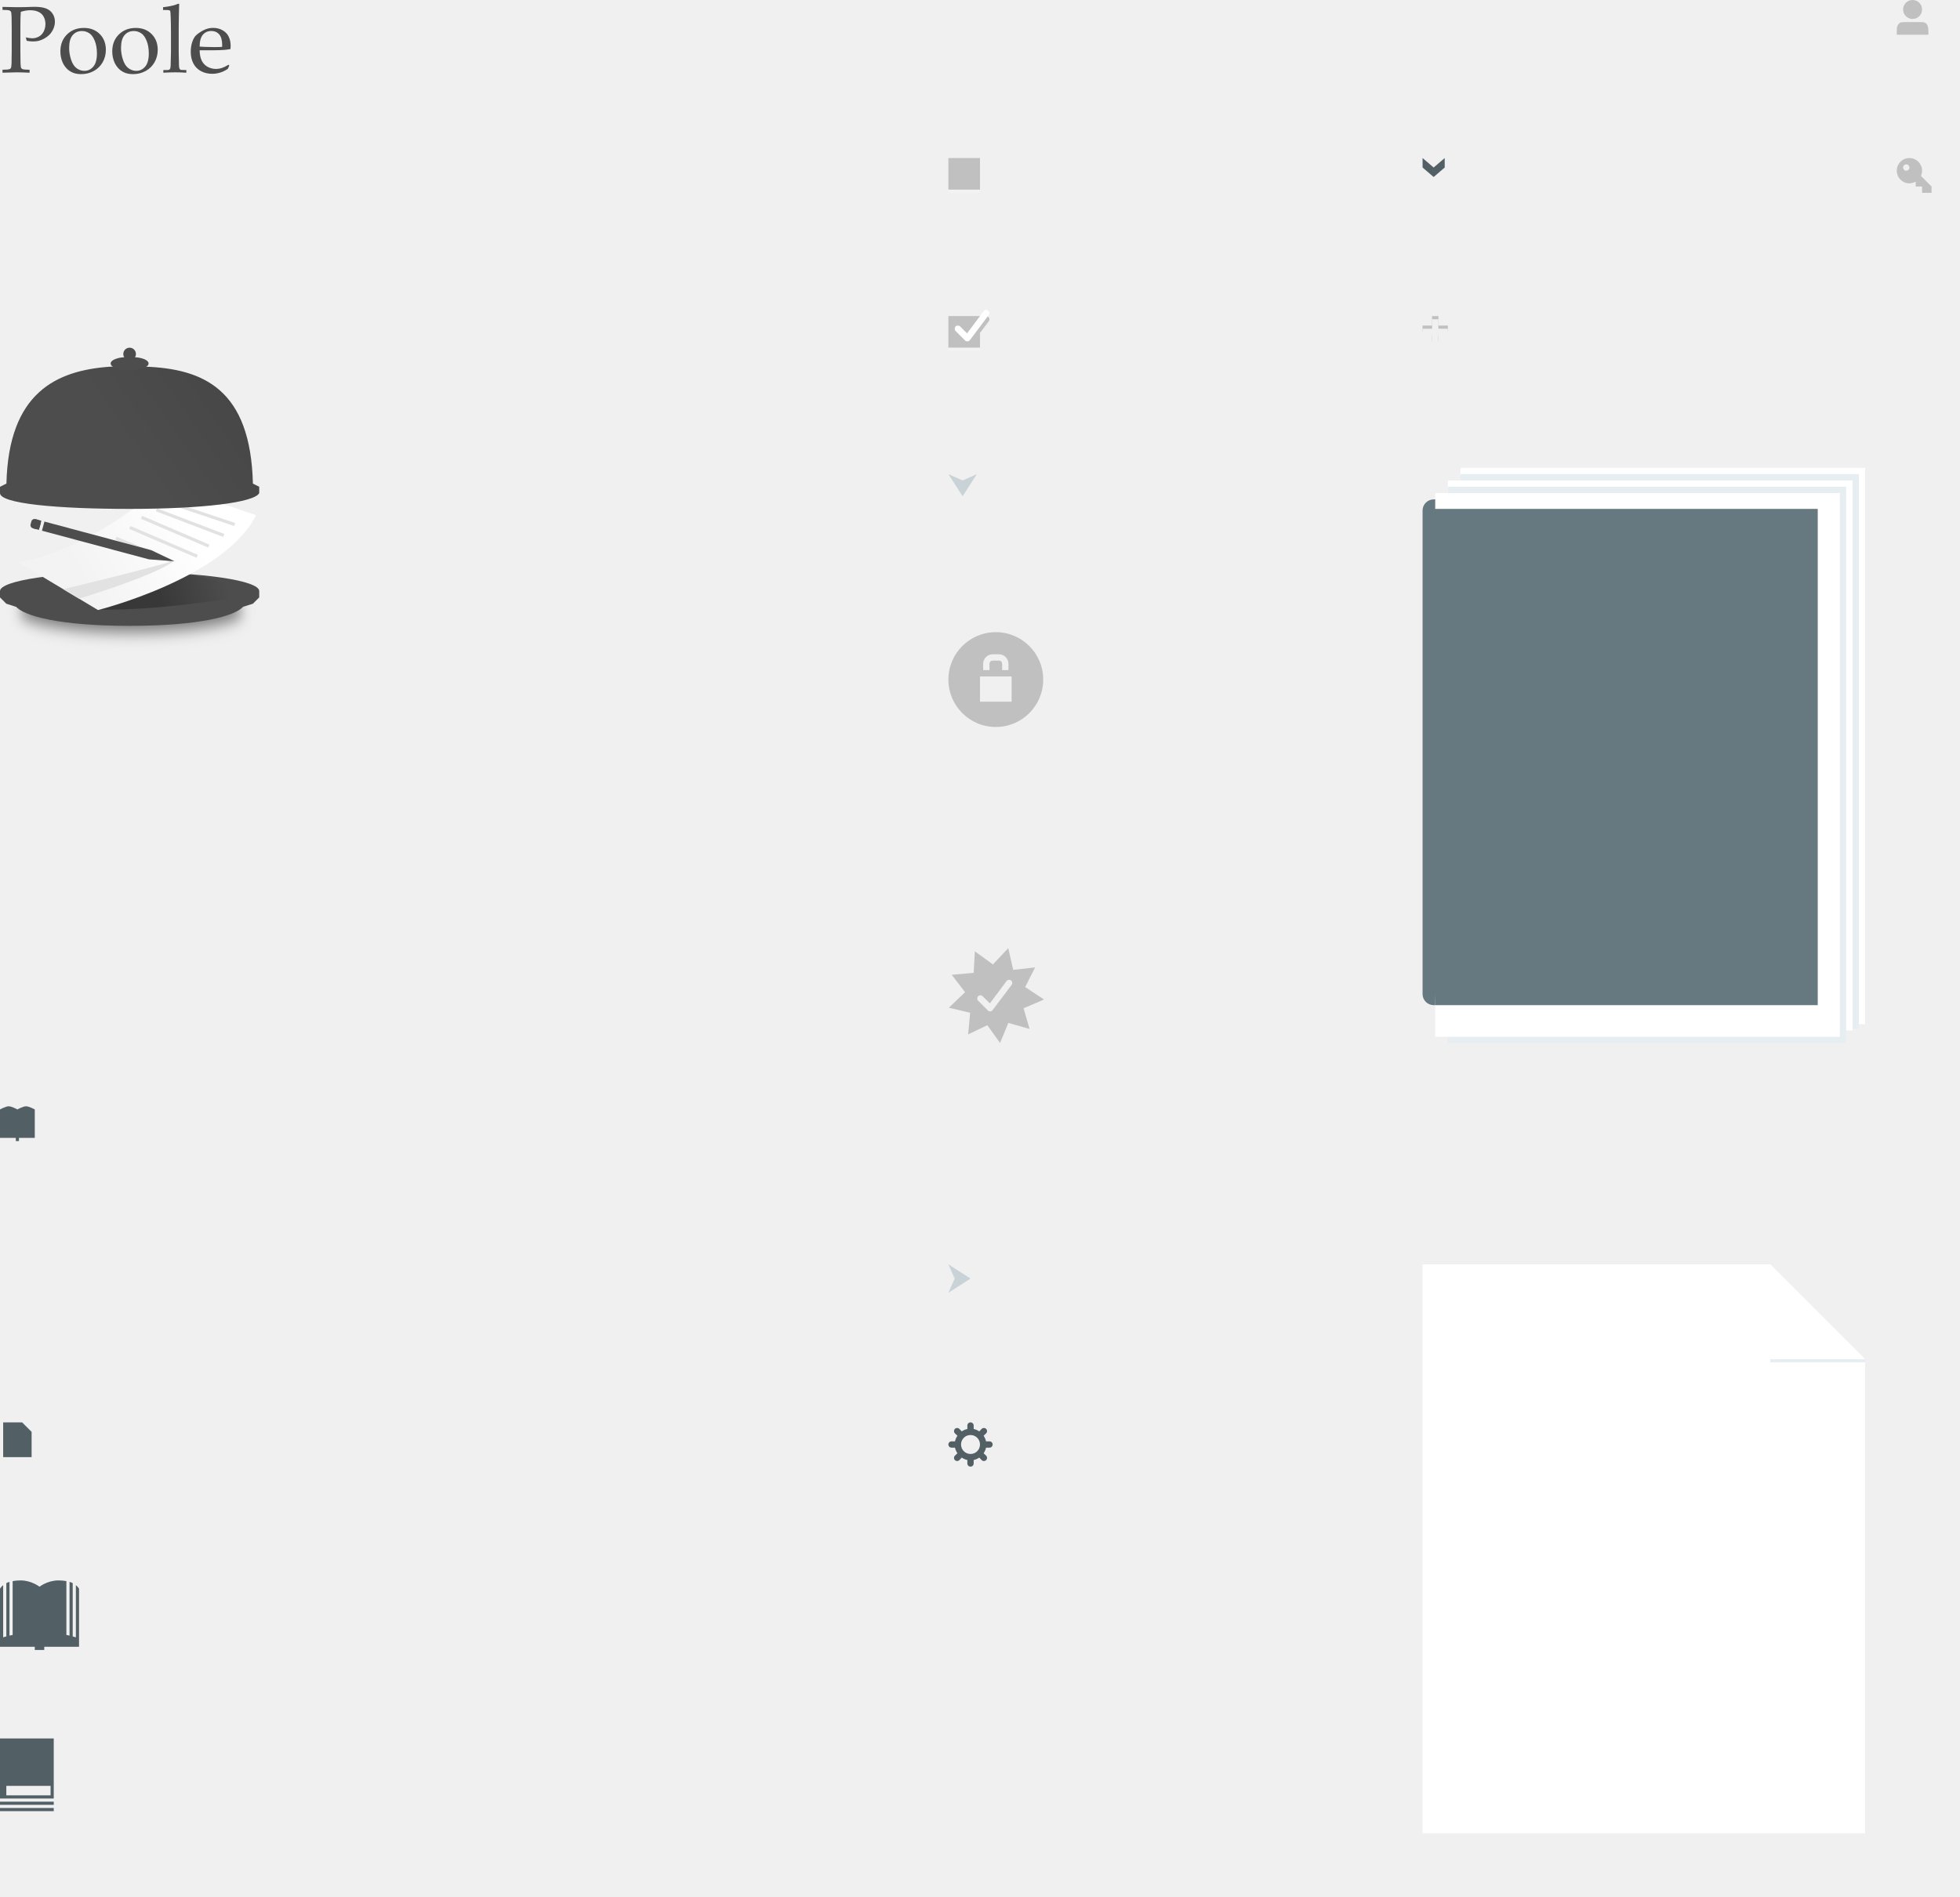
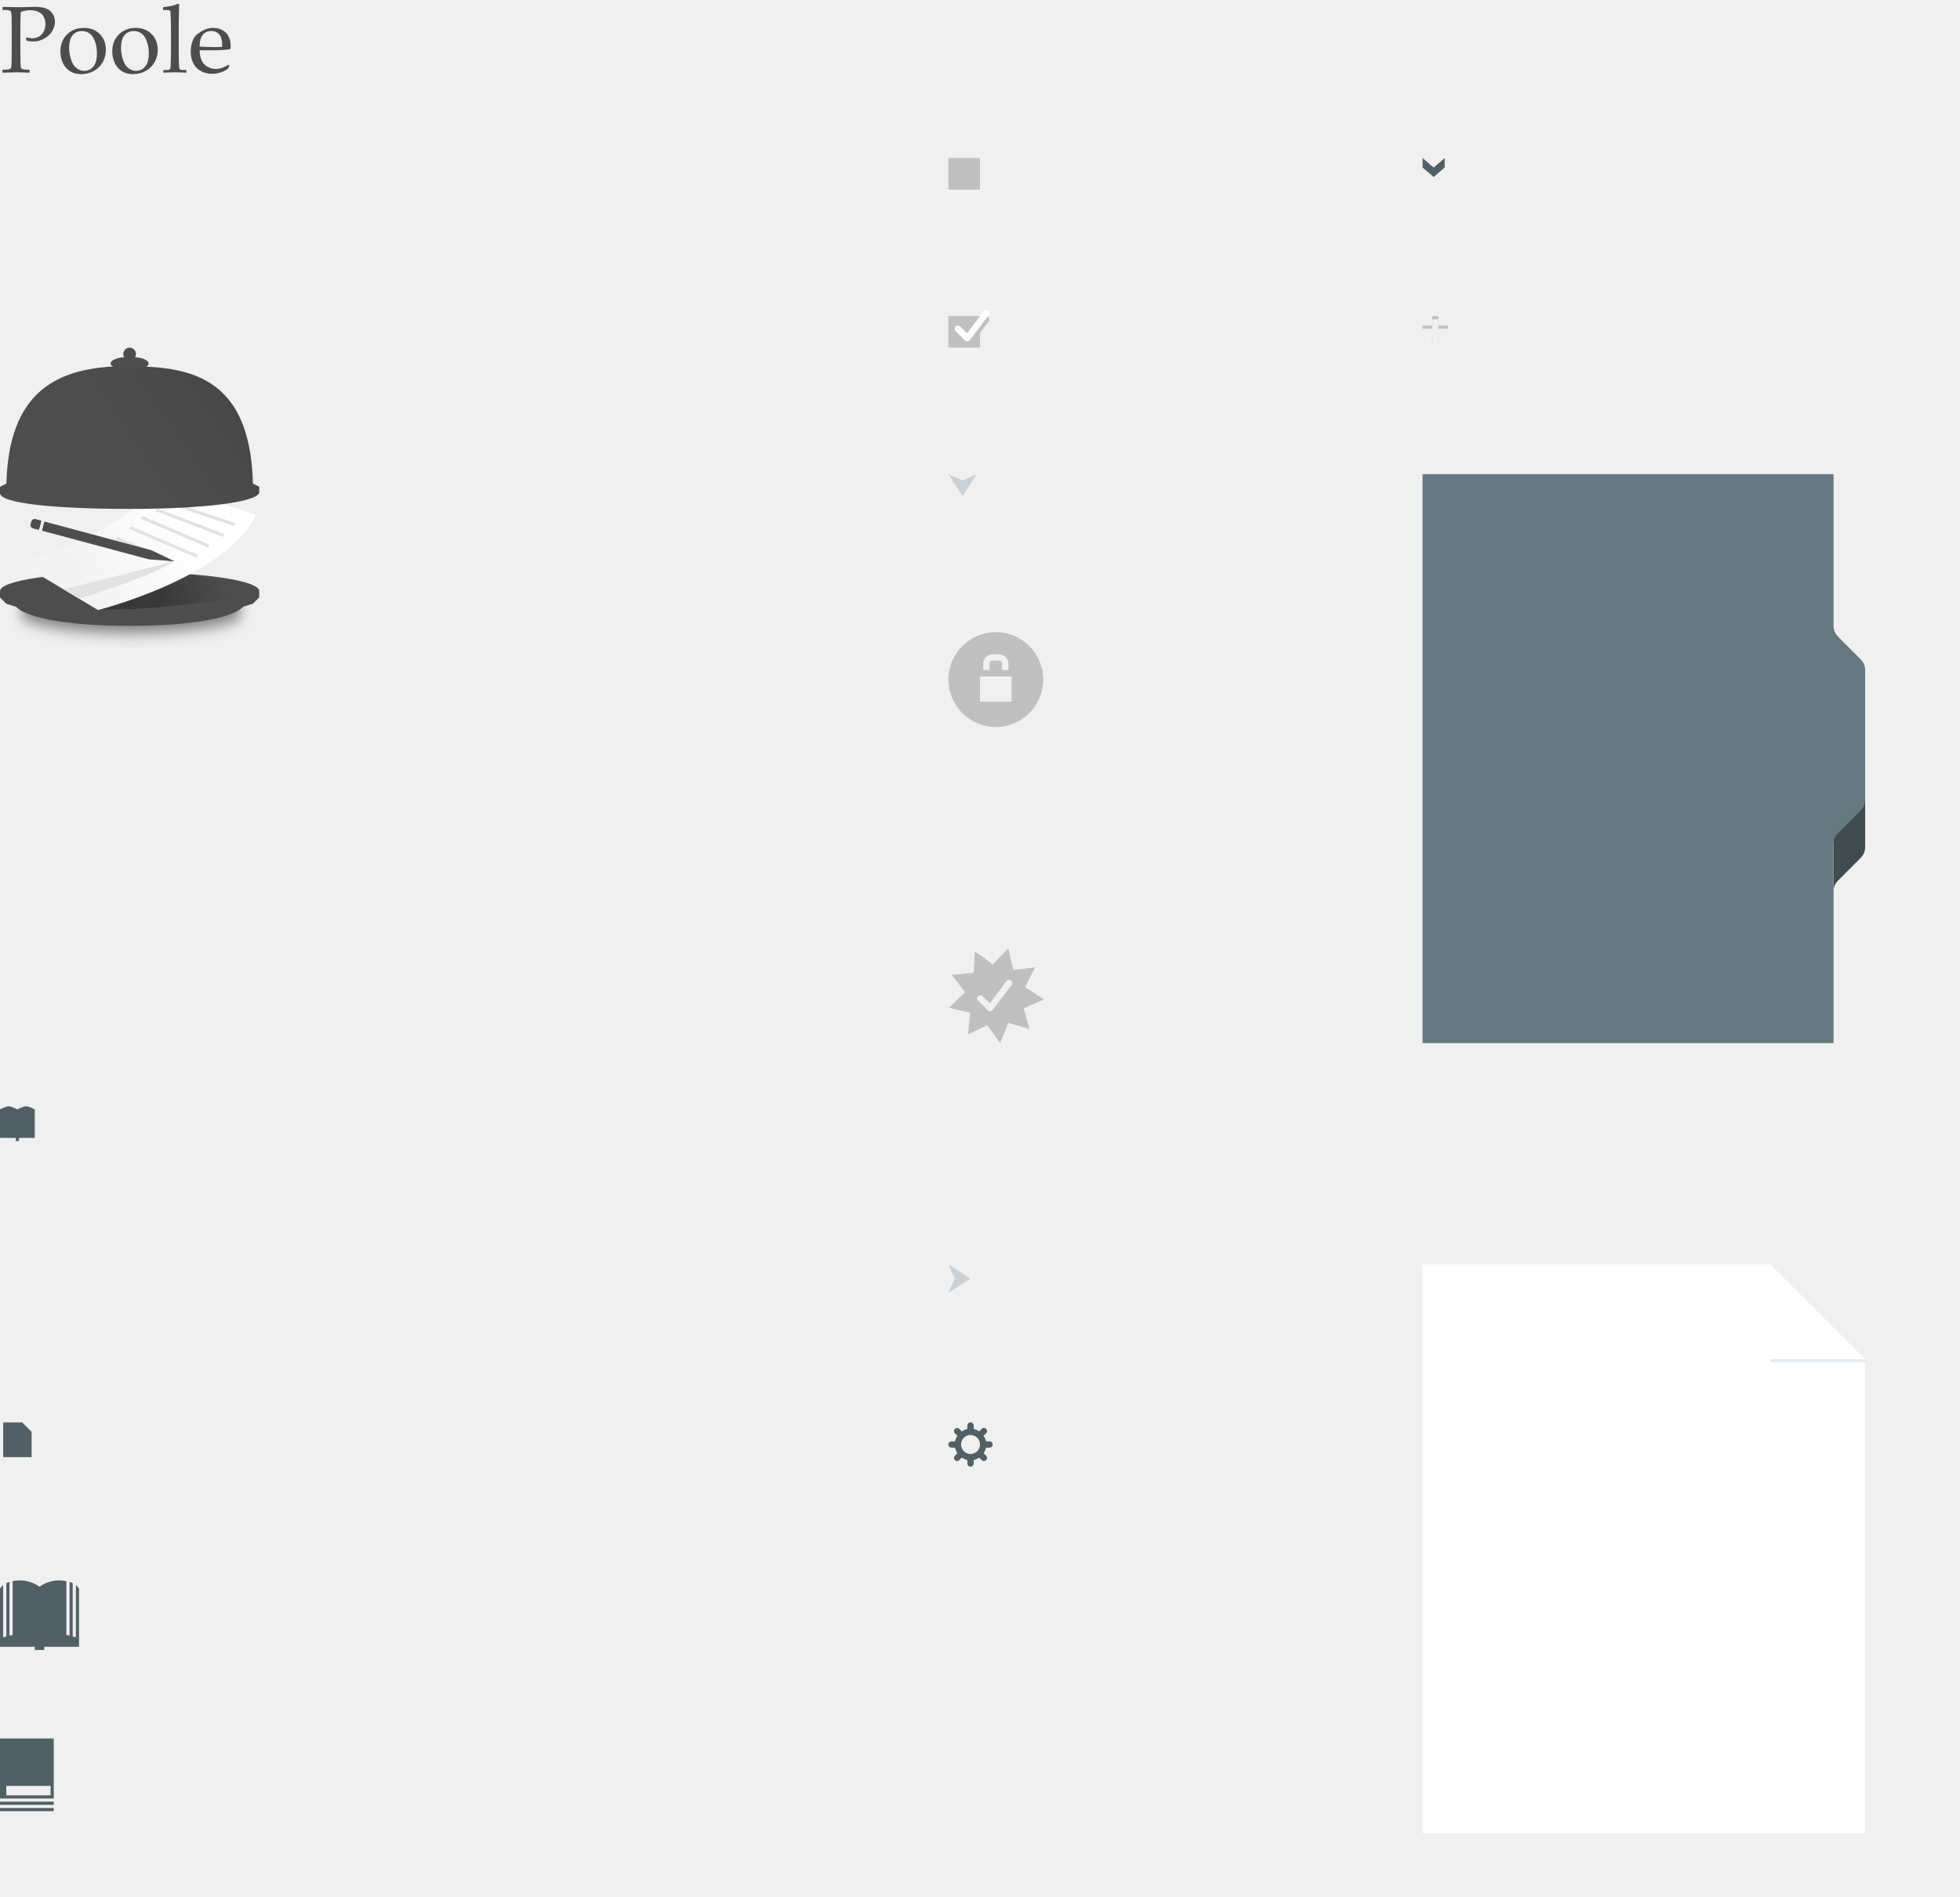
<svg xmlns="http://www.w3.org/2000/svg" xmlns:xlink="http://www.w3.org/1999/xlink" width="620" height="600" id="svg13669" version="1.1">
  <defs id="defs13671">
    <clipPath clipPathUnits="userSpaceOnUse" id="clipPath13523">
      <path style="color:#000000;fill:#ffffff;fill-opacity:1;fill-rule:nonzero;stroke:none;stroke-width:1;marker:none;visibility:visible;display:inline;overflow:visible;enable-background:accumulate" d="m 197,124.5 128.53,0 0,174.5 L 197,299 z" id="path13525" />
    </clipPath>
    <filter color-interpolation-filters="sRGB" id="filter6400-3-2-5-2">
      <feGaussianBlur stdDeviation="1.337" id="feGaussianBlur6402-5-4-3-0" />
    </filter>
    <linearGradient xlink:href="#linearGradient5373" id="linearGradient6793" gradientUnits="userSpaceOnUse" x1="326.125" y1="138.625" x2="286.191" y2="160.059" gradientTransform="translate(0,10)" />
    <linearGradient id="linearGradient5373">
      <stop style="stop-color:#000000;stop-opacity:1;" offset="0" id="stop5375" />
      <stop style="stop-color:#000000;stop-opacity:0;" offset="1" id="stop5377" />
    </linearGradient>
    <clipPath clipPathUnits="userSpaceOnUse" id="clipPath5369">
      <path style="color:#000000;fill:#ffffff;fill-opacity:1;fill-rule:nonzero;stroke:none;stroke-width:2;marker:none;visibility:visible;display:inline;overflow:visible;enable-background:accumulate" d="m 301,131 0,28 28,0 0,16 -44,0 0,-44 z" id="path5371" />
    </clipPath>
    <filter color-interpolation-filters="sRGB" id="filter5361">
      <feGaussianBlur stdDeviation="0.725" id="feGaussianBlur5363" />
    </filter>
    <filter color-interpolation-filters="sRGB" id="filter9240-6" x="-0.06" width="1.12" y="-0.459" height="1.919">
      <feGaussianBlur stdDeviation="1.723" id="feGaussianBlur9242-8" />
    </filter>
    <linearGradient xlink:href="#linearGradient9162-8" id="linearGradient9316-2" gradientUnits="userSpaceOnUse" gradientTransform="matrix(1.167123,0,0,1,-698.0988,-9.985693)" x1="507.125" y1="177.562" x2="524.938" y2="172.625" />
    <linearGradient id="linearGradient9162-8">
      <stop style="stop-color:#383838;stop-opacity:1;" offset="0" id="stop9164-5" />
      <stop style="stop-color:#383838;stop-opacity:0;" offset="1" id="stop9166-6" />
    </linearGradient>
    <linearGradient xlink:href="#linearGradient9115-1" id="linearGradient9313-7" gradientUnits="userSpaceOnUse" x1="519.25" y1="154.25" x2="486.552" y2="173.128" gradientTransform="translate(-616.1875,-9.985693)" />
    <linearGradient id="linearGradient9115-1">
      <stop style="stop-color:#ffffff;stop-opacity:1;" offset="0" id="stop9117-18" />
      <stop style="stop-color:#f3f3f3;stop-opacity:1" offset="1" id="stop9119-2" />
    </linearGradient>
    <linearGradient xlink:href="#linearGradient9285-2" id="linearGradient9291-97" x1="502" y1="141" x2="532.75" y2="119.75" gradientUnits="userSpaceOnUse" />
    <linearGradient id="linearGradient9285-2">
      <stop style="stop-color:#4d4d4d;stop-opacity:1;" offset="0" id="stop9287-8" />
      <stop style="stop-color:#474747;stop-opacity:1" offset="1" id="stop9289-2" />
    </linearGradient>
    <clipPath clipPathUnits="userSpaceOnUse" id="clipPath13523-9">
      <path style="color:#000000;fill:#ffffff;fill-opacity:1;fill-rule:nonzero;stroke:none;stroke-width:1;marker:none;visibility:visible;display:inline;overflow:visible;enable-background:accumulate" d="m 197,124.5 128.53,0 0,174.5 L 197,299 z" id="path13525-2" />
    </clipPath>
    <filter color-interpolation-filters="sRGB" id="filter6400-3-2-5-2-4">
      <feGaussianBlur stdDeviation="1.337" id="feGaussianBlur6402-5-4-3-0-4" />
    </filter>
    <linearGradient xlink:href="#linearGradient5373-8" id="linearGradient6793-1" gradientUnits="userSpaceOnUse" x1="326.125" y1="138.625" x2="286.191" y2="160.059" gradientTransform="translate(0,10)" />
    <linearGradient id="linearGradient5373-8">
      <stop style="stop-color:#000000;stop-opacity:1;" offset="0" id="stop5375-4" />
      <stop style="stop-color:#000000;stop-opacity:0;" offset="1" id="stop5377-7" />
    </linearGradient>
    <clipPath clipPathUnits="userSpaceOnUse" id="clipPath5369-4">
      <path style="color:#000000;fill:#ffffff;fill-opacity:1;fill-rule:nonzero;stroke:none;stroke-width:2;marker:none;visibility:visible;display:inline;overflow:visible;enable-background:accumulate" d="m 301,131 0,28 28,0 0,16 -44,0 0,-44 z" id="path5371-3" />
    </clipPath>
    <filter color-interpolation-filters="sRGB" id="filter5361-3">
      <feGaussianBlur stdDeviation="0.725" id="feGaussianBlur5363-9" />
    </filter>
    <linearGradient xlink:href="#linearGradient5373-2" id="linearGradient13120" gradientUnits="userSpaceOnUse" gradientTransform="translate(0,10)" x1="309.625" y1="148.625" x2="314.691" y2="143.559" />
    <linearGradient id="linearGradient5373-2">
      <stop style="stop-color:#000000;stop-opacity:1;" offset="0" id="stop5375-1" />
      <stop style="stop-color:#000000;stop-opacity:0;" offset="1" id="stop5377-0" />
    </linearGradient>
    <clipPath clipPathUnits="userSpaceOnUse" id="clipPath5369-3">
      <path style="color:#000000;fill:#ffffff;fill-opacity:1;fill-rule:nonzero;stroke:none;stroke-width:2;marker:none;visibility:visible;display:inline;overflow:visible;enable-background:accumulate" d="m 301,131 0,28 28,0 0,16 -44,0 0,-44 z" id="path5371-4" />
    </clipPath>
    <filter color-interpolation-filters="sRGB" id="filter5361-6">
      <feGaussianBlur stdDeviation="0.725" id="feGaussianBlur5363-93" />
    </filter>
    <clipPath clipPathUnits="userSpaceOnUse" id="clipPath13523-3">
      <path style="color:#000000;fill:#ffffff;fill-opacity:1;fill-rule:nonzero;stroke:none;stroke-width:1;marker:none;visibility:visible;display:inline;overflow:visible;enable-background:accumulate" d="m 197,124.5 128.53,0 0,174.5 L 197,299 z" id="path13525-7" />
    </clipPath>
    <filter color-interpolation-filters="sRGB" id="filter6400-3-2-5-2-9">
      <feGaussianBlur stdDeviation="1.337" id="feGaussianBlur6402-5-4-3-0-8" />
    </filter>
  </defs>
-   <g id="layer2" transform="translate(-150,250)" style="display:inline">
-     <path style="color:#000000;fill:#000000;fill-opacity:1;fill-rule:nonzero;stroke:none;stroke-width:14.35;marker:none;visibility:visible;display:inline;overflow:visible;filter:url(#filter6400-4);enable-background:accumulate;opacity:0.2" d="m 754,-200 c -2.209,0 -4,1.791 -4,4 0,2.209 1.791,4 4,4 0.73,0 1.411,-0.221 2,-0.562 l 0,1.562 2,0 0,1 0,1 1,0 1,0 1,0 0,-2 -3.344,-3.344 C 757.883,-194.846 758,-195.413 758,-196 c 0,-2.209 -1.791,-4 -4,-4 z m -1,2 c 0.552,0 1,0.448 1,1 0,0.552 -0.448,1 -1,1 -0.552,0 -1,-0.448 -1,-1 0,-0.552 0.448,-1 1,-1 z" id="path8189" />
-     <path style="color:#000000;fill:#000000;fill-opacity:1;fill-rule:nonzero;stroke:none;stroke-width:14.35;marker:none;visibility:visible;display:inline;overflow:visible;filter:url(#filter6400-4);enable-background:accumulate;opacity:0.2" d="m 755,-250 c -1.657,0 -3,1.343 -3,3 0,1.657 1.343,3 3,3 1.657,0 3,-1.343 3,-3 0,-1.657 -1.343,-3 -3,-3 z m -3,7 c -2,0 -2,2 -2,3 l 0,1 10,0 0,-1 c 0,-1 0,-3 -2,-3 l -6,0 z" id="path5949-7" />
+   <g id="layer2" transform="translate(-150,250)" style="display:none">
+     <rect style="opacity:0.6;color:#000000;fill:#b3b3b3;fill-opacity:1;fill-rule:nonzero;stroke:none;stroke-width:14.35;marker:none;visibility:visible;display:inline;overflow:visible;filter:url(#filter6400-4);enable-background:accumulate" id="rect15443" width="720" height="700" x="-60" y="-20" transform="translate(150,-250)" />
+     <path style="opacity:0.2;color:#000000;fill:#000000;fill-opacity:1;fill-rule:nonzero;stroke:none;stroke-width:14.35;marker:none;visibility:visible;display:inline;overflow:visible;filter:url(#filter6400-4);enable-background:accumulate" d="m 754,-200 c -2.209,0 -4,1.791 -4,4 0,2.209 1.791,4 4,4 0.73,0 1.411,-0.221 2,-0.562 l 0,1.562 2,0 0,1 0,1 1,0 1,0 1,0 0,-2 -3.344,-3.344 C 757.883,-194.846 758,-195.413 758,-196 c 0,-2.209 -1.791,-4 -4,-4 z m -1,2 c 0.552,0 1,0.448 1,1 0,0.552 -0.448,1 -1,1 -0.552,0 -1,-0.448 -1,-1 0,-0.552 0.448,-1 1,-1 z" id="path8189" />
+     <path style="opacity:0.2;color:#000000;fill:#000000;fill-opacity:1;fill-rule:nonzero;stroke:none;stroke-width:14.35;marker:none;visibility:visible;display:inline;overflow:visible;filter:url(#filter6400-4);enable-background:accumulate" d="m 755,-250 c -1.657,0 -3,1.343 -3,3 0,1.657 1.343,3 3,3 1.657,0 3,-1.343 3,-3 0,-1.657 -1.343,-3 -3,-3 z m -3,7 c -2,0 -2,2 -2,3 l 0,1 10,0 0,-1 c 0,-1 0,-3 -2,-3 l -6,0 z" id="path5949-7" />
  </g>
  <g id="layer1" transform="translate(-150,252.6378)">
    <g style="font-size:30px;font-style:normal;font-variant:normal;font-weight:normal;font-stretch:normal;text-indent:0;text-align:start;text-decoration:none;line-height:150%;letter-spacing:0px;word-spacing:normal;text-transform:none;direction:ltr;block-progression:tb;writing-mode:lr-tb;text-anchor:start;baseline-shift:baseline;color:#000000;fill:#4d4d4d;fill-opacity:1;fill-rule:nonzero;stroke:none;stroke-width:18.043;marker:none;visibility:visible;display:inline;overflow:visible;enable-background:accumulate;font-family:Palatino;-inkscape-font-specification:Palatino" id="text5539" transform="translate(150,-251)">
      <path d="m 0.791,1.484 0,-0.937 c 1.963,0.059 3.516,0.088 4.658,0.088 0.762,2.073e-5 1.572,-0.01 2.432,-0.029 l 2.3,-0.073 c 0.254,-0.01 0.488,-0.015 0.703,-0.015 1.553,2.085e-5 2.773,0.171 3.662,0.513 0.889,0.342 1.582,0.889 2.08,1.641 0.498,0.742 0.747,1.592 0.747,2.549 -1.7e-5,0.859 -0.21,1.714 -0.63,2.563 -0.41,0.85 -1.011,1.572 -1.802,2.168 -0.791,0.586 -1.616,1.006 -2.476,1.26 -0.586,0.176 -1.25,0.264 -1.992,0.264 -0.625,10e-6 -1.299,-0.068 -2.021,-0.205 L 8.145,10.185 c 0.869,0.195 1.553,0.293 2.051,0.293 0.732,10e-6 1.426,-0.176 2.08,-0.527 C 12.939,9.59 13.452,9.053 13.813,8.34 14.185,7.617 14.37,6.821 14.37,5.952 14.37,5.112 14.189,4.355 13.828,3.682 13.477,2.998 12.935,2.48 12.202,2.129 11.479,1.777 10.601,1.601 9.565,1.601 8.638,1.601 7.642,1.767 6.577,2.099 6.489,3.135 6.445,4.756 6.445,6.963 l 0,7.383 c -6.4e-6,1.328 0.015,2.622 0.044,3.882 0.029,0.928 0.098,1.479 0.205,1.655 0.117,0.176 0.298,0.308 0.542,0.396 0.254,0.078 0.962,0.127 2.124,0.146 l 0,0.938 c -1.807,-0.078 -3.135,-0.117 -3.984,-0.117 -0.332,0 -1.86,0.039 -4.585,0.117 l 0,-0.938 c 1.152,-0.02 1.855,-0.068 2.109,-0.146 0.254,-0.088 0.43,-0.205 0.527,-0.352 0.117,-0.195 0.19,-0.669 0.22,-1.421 0.01,-0.205 0.029,-1.592 0.059,-4.16 l 0,-6.782 C 3.706,6.235 3.691,4.936 3.662,3.667 3.633,2.739 3.56,2.192 3.442,2.026 3.335,1.85 3.154,1.724 2.9,1.645 2.656,1.558 1.953,1.504 0.791,1.484" style="marker:none" id="path13771" />
      <path d="m 19.102,14.624 c 0,-2.187 0.693,-3.97 2.08,-5.347 1.396,-1.387 3.184,-2.08 5.361,-2.08 2.051,1.41e-5 3.721,0.645 5.01,1.934 1.289,1.289 1.934,2.954 1.934,4.995 -1.5e-5,1.426 -0.332,2.729 -0.996,3.911 -0.664,1.182 -1.602,2.109 -2.812,2.783 -1.211,0.664 -2.544,0.996 -3.999,0.996 -1.133,0 -2.095,-0.19 -2.886,-0.571 -0.781,-0.381 -1.416,-0.859 -1.904,-1.436 -0.488,-0.576 -0.859,-1.167 -1.113,-1.772 -0.449,-1.064 -0.674,-2.202 -0.674,-3.413 m 2.769,-1.084 c -4e-6,1.201 0.2,2.422 0.601,3.662 0.4,1.24 0.977,2.148 1.729,2.725 0.762,0.566 1.587,0.85 2.476,0.85 1.133,1e-6 2.08,-0.449 2.842,-1.348 0.762,-0.898 1.143,-2.28 1.143,-4.146 -1.3e-5,-1.553 -0.23,-2.891 -0.688,-4.014 -0.449,-1.133 -1.025,-1.929 -1.729,-2.388 -0.703,-0.469 -1.48,-0.703 -2.329,-0.703 -1.201,1.32e-5 -2.178,0.435 -2.93,1.304 -0.742,0.869 -1.113,2.222 -1.113,4.058" style="marker:none" id="path13773" />
      <path d="m 35.508,14.624 c 0,-2.187 0.693,-3.97 2.08,-5.347 1.396,-1.387 3.184,-2.08 5.361,-2.08 2.051,1.41e-5 3.721,0.645 5.01,1.934 1.289,1.289 1.934,2.954 1.934,4.995 -1.5e-5,1.426 -0.332,2.729 -0.996,3.911 -0.664,1.182 -1.602,2.109 -2.812,2.783 -1.211,0.664 -2.544,0.996 -3.999,0.996 -1.133,0 -2.095,-0.19 -2.886,-0.571 -0.781,-0.381 -1.416,-0.859 -1.904,-1.436 -0.488,-0.576 -0.859,-1.167 -1.113,-1.772 -0.449,-1.064 -0.674,-2.202 -0.674,-3.413 m 2.769,-1.084 c -4e-6,1.201 0.2,2.422 0.601,3.662 0.4,1.24 0.977,2.148 1.729,2.725 0.762,0.566 1.587,0.85 2.476,0.85 1.133,1e-6 2.08,-0.449 2.842,-1.348 0.762,-0.898 1.143,-2.28 1.143,-4.146 -1.3e-5,-1.553 -0.23,-2.891 -0.688,-4.014 -0.449,-1.133 -1.025,-1.929 -1.729,-2.388 -0.703,-0.469 -1.48,-0.703 -2.329,-0.703 -1.201,1.32e-5 -2.178,0.435 -2.93,1.304 -0.742,0.869 -1.113,2.222 -1.113,4.058" style="marker:none" id="path13775" />
      <path d="m 51.665,21.362 0,-0.835 1.377,-0.015 c 0.215,-0.01 0.376,-0.044 0.483,-0.103 0.117,-0.068 0.205,-0.151 0.264,-0.249 0.107,-0.195 0.171,-0.542 0.19,-1.04 0.01,-0.127 0.044,-1.528 0.103,-4.204 l 0,-6.079 c -3e-6,-1.631 -0.029,-3.315 -0.088,-5.054 C 53.955,2.612 53.901,1.958 53.833,1.821 53.784,1.724 53.706,1.655 53.599,1.616 53.452,1.548 52.778,1.514 51.577,1.514 l 0,-0.864 c 2.207,-0.273 3.74,-0.615 4.6,-1.025 0.127,-0.059 0.225,-0.088 0.293,-0.088 0.068,2.183e-5 0.122,0.024 0.161,0.073 0.039,0.039 0.059,0.098 0.059,0.176 -6e-6,0.068 -0.01,0.166 -0.029,0.293 l -0.015,0.483 c -0.049,1.748 -0.078,3.237 -0.088,4.468 l -0.029,2.285 0,7.603 c 0.049,2.539 0.078,3.911 0.088,4.116 0.01,0.488 0.068,0.845 0.176,1.069 0.039,0.088 0.098,0.166 0.176,0.234 0.078,0.059 0.195,0.107 0.352,0.146 0.068,0.01 0.61,0.024 1.626,0.044 l 0,0.835 c -1.328,-0.078 -2.495,-0.117 -3.501,-0.117 -0.957,0 -2.217,0.039 -3.779,0.117" style="marker:none" id="path13777" />
      <path d="m 72.539,19.092 -0.469,1.055 c -0.674,0.42 -1.167,0.698 -1.479,0.835 -0.459,0.205 -0.986,0.376 -1.582,0.513 -0.586,0.146 -1.206,0.22 -1.86,0.22 -1.289,0 -2.456,-0.269 -3.501,-0.806 -1.045,-0.537 -1.86,-1.338 -2.446,-2.402 -0.576,-1.074 -0.864,-2.329 -0.864,-3.765 -10e-7,-1.123 0.151,-2.134 0.454,-3.032 0.312,-0.908 0.664,-1.577 1.055,-2.007 0.283,-0.312 0.723,-0.669 1.318,-1.069 0.596,-0.41 1.187,-0.732 1.772,-0.967 0.771,-0.322 1.606,-0.483 2.505,-0.483 1.094,1.42e-5 2.08,0.249 2.959,0.747 0.889,0.498 1.538,1.177 1.948,2.036 0.41,0.859 0.615,1.831 0.615,2.915 -1.3e-5,0.273 -0.02,0.605 -0.059,0.996 -0.703,0.137 -1.333,0.225 -1.89,0.264 -1.055,0.078 -2.109,0.117 -3.164,0.117 l -4.702,0 c 0.02,1.396 0.259,2.529 0.718,3.398 0.469,0.859 1.108,1.494 1.919,1.904 0.82,0.41 1.67,0.615 2.549,0.615 0.596,1e-6 1.187,-0.093 1.772,-0.278 0.596,-0.195 1.328,-0.547 2.197,-1.055 l 0.234,0.249 m -9.39,-5.991 c 0.273,0.029 0.791,0.059 1.553,0.088 1.455,0.049 2.456,0.073 3.003,0.073 1.299,8e-6 2.153,-0.024 2.563,-0.073 0.01,-0.234 0.015,-0.415 0.015,-0.542 -1.1e-5,-1.543 -0.313,-2.676 -0.938,-3.398 C 68.721,8.525 67.886,8.164 66.841,8.164 65.737,8.164 64.849,8.559 64.175,9.35 63.501,10.141 63.159,11.391 63.149,13.1" style="marker:none" id="path13779" />
    </g>
    <path id="path13808" d="m 152.75,97.362 c -0.975,0 -2.75,1 -2.75,1 l 0,9 5,0 0,1 1,0 0,-1 5,0 0,-9 c 0,0 -1.775,-1 -2.75,-1 -0.975,0 -2.75,1 -2.75,1 0,0 -1.775,-1 -2.75,-1 z" style="font-size:medium;font-style:normal;font-variant:normal;font-weight:normal;font-stretch:normal;text-indent:0;text-align:start;text-decoration:none;line-height:normal;letter-spacing:normal;word-spacing:normal;text-transform:none;direction:ltr;block-progression:tb;writing-mode:lr-tb;text-anchor:start;baseline-shift:baseline;color:#000000;fill:#526066;fill-opacity:1;fill-rule:nonzero;stroke:none;stroke-width:2;marker:none;visibility:visible;display:inline;overflow:visible;filter:url(#filter6400-4);enable-background:accumulate;font-family:Sans;-inkscape-font-specification:Sans" />
    <path id="path13814" d="m 151,197.362 0,11 9,0 0,-8 -3,-3 z" style="color:#000000;fill:#526066;fill-opacity:1;fill-rule:nonzero;stroke:none;stroke-width:1;marker:none;visibility:visible;display:inline;overflow:visible;enable-background:accumulate" />
    <path style="color:#000000;fill:#526066;fill-opacity:1;fill-rule:nonzero;stroke:none;stroke-width:0;marker:none;visibility:visible;display:inline;overflow:visible;enable-background:accumulate" d="m 600,-202.638 0,3 3.5,3 3.5,-3 0,-3 -3.5,3 z" id="path6525" />
    <g id="g10733" transform="translate(-1,-200)">
      <path style="opacity:0.2;color:#000000;fill:#000000;fill-opacity:1;fill-rule:nonzero;stroke:none;stroke-width:14.35;marker:none;visibility:visible;display:inline;overflow:visible;filter:url(#filter6400-4);enable-background:accumulate" d="m 604,47.362 0,3 -3,0 0,2 3,0 0,3 2,0 0,-3 3,0 0,-2 -3,0 0,-3 -2,0 z" id="path8820" />
      <path style="color:#000000;fill:#f0f0f0;fill-opacity:1;fill-rule:nonzero;stroke:none;stroke-width:3;marker:none;visibility:visible;display:inline;overflow:visible;enable-background:accumulate" d="m 604,48.362 0,3 -3,0 0,2 3,0 0,3 2,0 0,-3 3,0 0,-2 -3,0 0,-3 -2,0 z" id="rect6417" />
    </g>
    <g style="display:inline;fill:#526066;fill-opacity:1" id="g9473" transform="translate(119,219.3622)">
      <g transform="translate(103,17)" style="display:inline;fill:#526066;fill-opacity:1" id="g9475">
        <g transform="translate(-104,-259.3622)" id="g9477" style="display:inline;fill:#526066;fill-opacity:1">
          <g id="g9479" transform="translate(4,4)" style="fill:#526066;fill-opacity:1">
            <g id="g9481" style="fill:#526066;fill-opacity:1">
              <g transform="translate(0,-2)" id="g9483" style="fill:#526066;fill-opacity:1">
                <g transform="translate(-60,135)" id="g9485" style="fill:#526066;fill-opacity:1">
                  <g id="g9487" transform="translate(32,0)" style="fill:#526066;fill-opacity:1" />
                </g>
              </g>
            </g>
          </g>
          <g transform="translate(2,2)" id="g9489" style="fill:#526066;fill-opacity:1">
            <g id="g9491" style="fill:#526066;fill-opacity:1">
              <g id="g9493" transform="translate(0,-2)" style="fill:#526066;fill-opacity:1">
                <g style="fill:#526066;fill-opacity:1" id="g9495" transform="translate(-60,135)">
                  <g style="fill:#526066;fill-opacity:1" transform="translate(32,0)" id="g9497" />
                </g>
              </g>
            </g>
          </g>
          <g id="g9499" style="fill:#526066;fill-opacity:1">
            <g id="g9501" style="fill:#526066;fill-opacity:1">
              <g transform="translate(0,-2)" id="g9503" style="fill:#526066;fill-opacity:1">
                <g transform="translate(-60,135)" id="g9507" style="fill:#526066;fill-opacity:1">
                  <g id="g9509" transform="translate(32,0)" style="fill:#526066;fill-opacity:1">
                    <path style="color:#000000;fill:#526066;fill-opacity:1;fill-rule:nonzero;stroke:none;stroke-width:14.35;marker:none;visibility:visible;display:inline;overflow:visible;filter:url(#filter6400-4);enable-background:accumulate" d="m 150,250 0,19 17,0 0,-19 z m 2,15 13,0 1,0 0,3 -1,0 -13,0 z" transform="translate(-90,-62.63781)" id="path9511" />
                  </g>
                </g>
              </g>
            </g>
          </g>
        </g>
      </g>
      <rect style="color:#000000;fill:#526066;fill-opacity:1;fill-rule:nonzero;stroke:none;stroke-width:1;marker:none;visibility:visible;display:inline;overflow:visible;filter:url(#filter6400-4);enable-background:accumulate" id="rect9515" width="17" height="1" x="31" y="98" />
      <rect y="100" x="31" height="1" width="17" id="rect9517" style="color:#000000;fill:#526066;fill-opacity:1;fill-rule:nonzero;stroke:none;stroke-width:1;marker:none;visibility:visible;display:inline;overflow:visible;filter:url(#filter6400-4);enable-background:accumulate" />
    </g>
    <g transform="translate(307.1875,-229.6521)" style="display:inline" id="g9958">
      <path transform="matrix(1.028986,0,0,1.444444,-630.6947,-90.20792)" d="m 535,180.5 c 0,2.485 -15.446,4.5 -34.5,4.5 -19.054,0 -34.5,-2.015 -34.5,-4.5 0,-2.485 15.446,-4.5 34.5,-4.5 19.054,0 34.5,2.015 34.5,4.5 z" id="path9232-4" style="opacity:0.5;color:#000000;fill:#000000;fill-opacity:1;fill-rule:nonzero;stroke:none;stroke-width:4;marker:none;visibility:visible;display:inline;overflow:visible;filter:url(#filter9240-6);enable-background:accumulate" />
      <g transform="translate(-616.1875,-3.985693)" id="g8720-2" style="display:inline">
        <path id="path8453-8" transform="translate(0,-6)" d="m 500,168 c -23.196,0 -41,2.686 -41,6 l 0,2 2,2 3.125,1 -0.125,-0.156 c 2.508,3.045 13.909,6.156 36,6.156 22.091,0 33.492,-3.111 36,-6.156 0.256,-0.311 -0.475,0.415 -0.188,0.156 l 3.188,-1 2,-2 0,-2 c 0,-3.314 -17.804,-6 -41,-6 z" style="color:#000000;fill:#4d4d4d;fill-opacity:1;fill-rule:nonzero;stroke:none;stroke-width:0;marker:none;visibility:visible;display:inline;overflow:visible;filter:url(#filter6400-4);enable-background:accumulate" />
      </g>
      <path id="path9160-7" d="m -126.062,169.889 c 23.634,0.438 53.25,-5.625 53.25,-5.625 l -31.282,-7 z" style="color:#000000;fill:url(#linearGradient9316-2);fill-opacity:1;fill-rule:nonzero;stroke:none;stroke-width:4;marker:none;visibility:visible;display:inline;overflow:visible;filter:url(#filter6400-4);enable-background:accumulate" />
      <path id="path9113-7" d="m -151.188,155.014 25,15 c 0,0 40,-10 50,-30 -15.875,-5.375 -29,-10 -29,-10 0,0 -21,20 -46,25 z" style="color:#000000;fill:url(#linearGradient9313-7);fill-opacity:1;fill-rule:nonzero;stroke:none;stroke-width:4;marker:none;visibility:visible;display:inline;overflow:visible;filter:url(#filter6400-4);enable-background:accumulate" />
      <path id="path9113-3-7" d="m -102,154.389 c -9.203,2.746 -28.157,7.347 -35.188,9.031 l 5,3 c 6.242,-1.911 24.613,-7.76 30.188,-12.031 z" style="color:#000000;fill:#e2e2e2;fill-opacity:1;fill-rule:nonzero;stroke:none;stroke-width:4;marker:none;visibility:visible;display:inline;overflow:visible;filter:url(#filter6400-4);enable-background:accumulate" />
      <path id="path9321-2" d="m -120.531,147.296 17.844,7.312" style="color:#000000;fill:#383838;fill-opacity:1;fill-rule:nonzero;stroke:#e2e2e2;stroke-width:1;stroke-miterlimit:4;stroke-opacity:1;stroke-dasharray:none;marker:none;visibility:visible;display:inline;overflow:visible;filter:url(#filter6400-4);enable-background:accumulate" />
      <g style="fill:#4d4d4d;fill-opacity:1;display:inline" id="g8864-2" transform="matrix(0.9659258,0.258819,-0.258819,0.9659258,-564.7812,-142.8172)">
        <g id="g8539-3" transform="translate(2,12)" style="fill:#4d4d4d;fill-opacity:1">
          <g style="fill:#4d4d4d;fill-opacity:1" transform="translate(0,-15)" id="g8530-6">
            <path id="rect8503-5" d="m 479,169 0,0.6 0,0.6 0,1.8 1,0 34,0 8,-1.5 -8,-1.5 -32,0 z" style="color:#000000;fill:#4d4d4d;fill-opacity:1;fill-rule:nonzero;stroke:none;stroke-width:4;marker:none;visibility:visible;display:inline;overflow:visible;filter:url(#filter6400-4);enable-background:accumulate" />
          </g>
        </g>
      </g>
      <rect transform="matrix(0.9659258,0.258819,-0.258819,0.9659258,0,0)" ry="1" rx="1" y="174.225" x="-105.501" height="3" width="3" id="rect9101-7" style="color:#000000;fill:#4d4d4d;fill-opacity:1;fill-rule:nonzero;stroke:none;stroke-width:4;marker:none;visibility:visible;display:inline;overflow:visible;filter:url(#filter6400-4);enable-background:accumulate" />
      <rect transform="matrix(0.9659258,0.258819,-0.258819,0.9659258,0,0)" style="color:#000000;fill:#4d4d4d;fill-opacity:1;fill-rule:nonzero;stroke:none;stroke-width:4;marker:none;visibility:visible;display:inline;overflow:visible;filter:url(#filter6400-4);enable-background:accumulate" id="rect9103-8" width="2" height="3" x="-104.501" y="174.225" rx="0" ry="0" />
      <path id="path9293-2" d="m -104.25,135.827 21.312,7.125" style="color:#000000;fill:#383838;fill-opacity:1;fill-rule:nonzero;stroke:#e2e2e2;stroke-width:1;stroke-miterlimit:4;stroke-opacity:1;stroke-dasharray:none;marker:none;visibility:visible;display:inline;overflow:visible;filter:url(#filter6400-4);enable-background:accumulate" />
      <path style="color:#000000;fill:#383838;fill-opacity:1;fill-rule:nonzero;stroke:#e2e2e2;stroke-width:1;stroke-miterlimit:4;stroke-opacity:1;stroke-dasharray:none;marker:none;visibility:visible;display:inline;overflow:visible;filter:url(#filter6400-4);enable-background:accumulate" d="m -107.719,138.296 21.312,8.125" id="path9295-4" />
      <path id="path9297-0" d="m -112.438,140.671 21.312,9.125" style="color:#000000;fill:#383838;fill-opacity:1;fill-rule:nonzero;stroke:#e2e2e2;stroke-width:1;stroke-miterlimit:4;stroke-opacity:1;stroke-dasharray:none;marker:none;visibility:visible;display:inline;overflow:visible;filter:url(#filter6400-4);enable-background:accumulate" />
      <path style="color:#000000;fill:#383838;fill-opacity:1;fill-rule:nonzero;stroke:#e2e2e2;stroke-width:1;stroke-miterlimit:4;stroke-opacity:1;stroke-dasharray:none;marker:none;visibility:visible;display:inline;overflow:visible;filter:url(#filter6400-4);enable-background:accumulate" d="m -116.125,143.889 21.312,9.125" id="path9299-6" />
      <g id="g8873-1" transform="translate(-616.1875,-17.9857)" style="display:inline">
        <path style="color:#000000;fill:url(#linearGradient9291-97);fill-opacity:1;fill-rule:nonzero;stroke:none;stroke-width:0;marker:none;visibility:visible;display:inline;overflow:visible;filter:url(#filter6400-4);enable-background:accumulate" d="m 500,111 c -2.149,0 -3.876,-0.143 -6,0 -17.248,1.162 -32.278,8.237 -32.969,37 l -0.031,0 -2,1 0,2 c 0,3.314 17.804,5 41,5 23.196,0 39.518,-2.036 41,-5 l 0,-2 -2,-1 0,0 c -0.722,-30.054 -15.852,-36.288 -34,-37 -1.36,-0.053 -3.634,0 -5,0 z" id="path8448-8" />
        <rect style="color:#000000;fill:#4d4d4d;fill-opacity:1;fill-rule:nonzero;stroke:none;stroke-width:4;marker:none;visibility:visible;display:inline;overflow:visible;filter:url(#filter6400-4);enable-background:accumulate" id="rect8848-7" width="12" height="4" x="494" y="108" rx="5" ry="2" />
        <path style="color:#000000;fill:#4d4d4d;fill-opacity:1;fill-rule:nonzero;stroke:none;stroke-width:4;marker:none;visibility:visible;display:inline;overflow:visible;filter:url(#filter6400-4);enable-background:accumulate" id="path8850-8" d="m 502,107.5 c 0,0.828 -0.672,1.5 -1.5,1.5 -0.828,0 -1.5,-0.672 -1.5,-1.5 0,-0.828 0.672,-1.5 1.5,-1.5 0.828,0 1.5,0.672 1.5,1.5 z" transform="matrix(1.333333,0,0,1.333333,-167.3333,-36.33333)" />
      </g>
    </g>
    <g id="g10458" transform="translate(-12.75,92)" style="fill:#526066;fill-opacity:1">
      <g transform="translate(134.75,82.36218)" id="g5673" style="display:inline;fill:#526066;fill-opacity:1">
        <g id="g5643" style="fill:#526066;fill-opacity:1">
          <path id="path10408" d="m 34.5,73 c -0.943,0 -1.765,0.081 -2.5,0.219 l 0,1.062 L 32,88 l 0,2.25 c -0.374,0.056 -0.677,0.149 -1,0.219 L 31,88 31,74.562 31,73.469 c -0.366,0.112 -0.694,0.225 -1,0.375 L 30,75.062 30,88 30,90.719 C 29.418,90.881 29,91 29,91 l 0,-3 0,-12 0,-1.5 c -0.406,0.328 -0.739,0.678 -1,1.094 L 28,94 l 11,0 0,1 3,0 0,-1 11,0 0,-18.406 C 52.739,75.178 52.406,74.828 52,74.5 l 0,1.5 0,12 0,3 c 0,0 -0.418,-0.119 -1,-0.281 L 51,88 51,75.062 51,73.844 c -0.306,-0.15 -0.634,-0.263 -1,-0.375 L 50,74.562 50,88 50,90.469 C 49.677,90.399 49.374,90.306 49,90.25 L 49,88 49,74.281 49,73.219 C 48.265,73.081 47.443,73 46.5,73 c -3.5,0 -6,2 -6,2 0,0 -2.5,-2 -6,-2 z" style="font-size:medium;font-style:normal;font-variant:normal;font-weight:normal;font-stretch:normal;text-indent:0;text-align:start;text-decoration:none;line-height:normal;letter-spacing:normal;word-spacing:normal;text-transform:none;direction:ltr;block-progression:tb;writing-mode:lr-tb;text-anchor:start;baseline-shift:baseline;color:#000000;fill:#526066;fill-opacity:1;fill-rule:nonzero;stroke:none;stroke-width:2;marker:none;visibility:visible;display:inline;overflow:visible;filter:url(#filter6400-4);enable-background:accumulate;font-family:Sans;-inkscape-font-specification:Sans" />
          <path id="path10406" d="m 34.5,74 c 3.375,0 5.5,2 5.5,2 l 0,17 c -1.58,-2.634 -4.545,-3.042 -7,-2.844 l 0,-16.062 C 33.451,74.041 33.949,74 34.5,74 z" style="font-size:medium;font-style:normal;font-variant:normal;font-weight:normal;font-stretch:normal;text-indent:0;text-align:start;text-decoration:none;line-height:normal;letter-spacing:normal;word-spacing:normal;text-transform:none;direction:ltr;block-progression:tb;writing-mode:lr-tb;text-anchor:start;baseline-shift:baseline;color:#000000;fill:#526066;fill-opacity:1;fill-rule:nonzero;stroke:none;stroke-width:2;marker:none;visibility:visible;display:inline;overflow:visible;filter:url(#filter6400-4);enable-background:accumulate;font-family:Sans;-inkscape-font-specification:Sans" />
          <path id="path5492" d="m 46.5,74 c 0.551,0 1.049,0.041 1.5,0.094 l 0,16.062 C 45.545,89.958 42.58,90.366 41,93 l 0,-17 c 0,0 2.125,-2 5.5,-2 z" style="font-size:medium;font-style:normal;font-variant:normal;font-weight:normal;font-stretch:normal;text-indent:0;text-align:start;text-decoration:none;line-height:normal;letter-spacing:normal;word-spacing:normal;text-transform:none;direction:ltr;block-progression:tb;writing-mode:lr-tb;text-anchor:start;baseline-shift:baseline;color:#000000;fill:#526066;fill-opacity:1;fill-rule:nonzero;stroke:none;stroke-width:2;marker:none;visibility:visible;display:inline;overflow:visible;filter:url(#filter6400-4);enable-background:accumulate;font-family:Sans;-inkscape-font-specification:Sans" />
          <g id="g5548" style="fill:#526066;fill-opacity:1" />
        </g>
        <g id="g5653" transform="matrix(-1,0,0,1,81,0)" style="fill:#526066;fill-opacity:1">
          <g id="g5663" style="fill:#526066;fill-opacity:1" />
        </g>
      </g>
    </g>
    <path id="path6835" d="m 450,147.362 7,4.5 -7,4.5 2,-4.5 z" style="color:#000000;fill:#c9d2d6;fill-opacity:1;fill-rule:nonzero;stroke:none;stroke-width:1;marker:none;visibility:visible;display:inline;overflow:visible;filter:url(#filter6400-4);enable-background:accumulate" />
    <path style="color:#000000;fill:#c9d2d6;fill-opacity:1;fill-rule:nonzero;stroke:none;stroke-width:1;marker:none;visibility:visible;display:inline;overflow:visible;filter:url(#filter6400-4);enable-background:accumulate" d="m 459,-102.638 -4.5,7 -4.5,-7 4.5,2 z" id="path12404" />
    <g transform="translate(-300,-335.6378)" style="display:inline" id="g12219-0">
      <rect ry="1" rx="1" y="83" x="750" height="3" width="3" id="rect12128-2" style="color:#000000;fill:#f0f0f0;fill-opacity:1;fill-rule:nonzero;stroke:none;stroke-width:14.35;marker:none;visibility:visible;display:inline;overflow:visible;filter:url(#filter6400-4);enable-background:accumulate" />
      <rect style="color:#000000;fill:#f0f0f0;fill-opacity:1;fill-rule:nonzero;stroke:none;stroke-width:14.35;marker:none;visibility:visible;display:inline;overflow:visible;filter:url(#filter6400-4);enable-background:accumulate" id="rect12130-3" width="3" height="3" x="755" y="83" rx="1" ry="1" />
      <rect ry="1" rx="1" y="83" x="760" height="3" width="3" id="rect12132-7" style="color:#000000;fill:#f0f0f0;fill-opacity:1;fill-rule:nonzero;stroke:none;stroke-width:14.35;marker:none;visibility:visible;display:inline;overflow:visible;filter:url(#filter6400-4);enable-background:accumulate" />
      <rect style="color:#000000;fill:#f0f0f0;fill-opacity:1;fill-rule:nonzero;stroke:none;stroke-width:14.35;marker:none;visibility:visible;display:inline;overflow:visible;filter:url(#filter6400-4);enable-background:accumulate" id="rect12134-5" width="3" height="3" x="750" y="88" rx="1" ry="1" />
      <rect ry="1" rx="1" y="88" x="755" height="3" width="3" id="rect12136-3" style="color:#000000;fill:#f0f0f0;fill-opacity:1;fill-rule:nonzero;stroke:none;stroke-width:14.35;marker:none;visibility:visible;display:inline;overflow:visible;filter:url(#filter6400-4);enable-background:accumulate" />
      <rect style="color:#000000;fill:#f0f0f0;fill-opacity:1;fill-rule:nonzero;stroke:none;stroke-width:14.35;marker:none;visibility:visible;display:inline;overflow:visible;filter:url(#filter6400-4);enable-background:accumulate" id="rect12138-8" width="3" height="3" x="760" y="88" rx="1" ry="1" />
      <rect ry="1" rx="1" y="93" x="750" height="3" width="3" id="rect12140-5" style="color:#000000;fill:#f0f0f0;fill-opacity:1;fill-rule:nonzero;stroke:none;stroke-width:14.35;marker:none;visibility:visible;display:inline;overflow:visible;filter:url(#filter6400-4);enable-background:accumulate" />
      <rect style="color:#000000;fill:#f0f0f0;fill-opacity:1;fill-rule:nonzero;stroke:none;stroke-width:14.35;marker:none;visibility:visible;display:inline;overflow:visible;filter:url(#filter6400-4);enable-background:accumulate" id="rect12142-2" width="3" height="3" x="755" y="93" rx="1" ry="1" />
      <rect ry="1" rx="1" y="93" x="760" height="3" width="3" id="rect12144-8" style="color:#000000;fill:#f0f0f0;fill-opacity:1;fill-rule:nonzero;stroke:none;stroke-width:14.35;marker:none;visibility:visible;display:inline;overflow:visible;filter:url(#filter6400-4);enable-background:accumulate" />
    </g>
    <g transform="translate(-102,-337.6378)" style="display:inline" id="g12230">
      <path style="color:#000000;fill:#f0f0f0;fill-opacity:1;fill-rule:nonzero;stroke:none;stroke-width:18.043;marker:none;visibility:visible;display:inline;overflow:visible;enable-background:accumulate" d="m 710,85 c -3.787,0 -6.286,2.75 -8,5 1.714,2.25 4.213,5 8,5 3.787,0 6.286,-2.75 8,-5 -1.714,-2.25 -4.213,-5 -8,-5 z m -1,2 2,0 2,2 0,2 -2,2 -2,0 -2,-2 0,-2 2,-2 z m 0,2 0,2 2,0 0,-2 -2,0 z" id="path6234-3" />
      <path style="color:#000000;fill:#f0f0f0;fill-opacity:1;fill-rule:nonzero;stroke:none;stroke-width:18.043;marker:none;visibility:visible;display:inline;overflow:visible;enable-background:accumulate" d="m 709,90 c 0,0.552 0.448,1 1,1 0.552,0 1,-0.448 1,-1 0,-0.552 -0.448,-1 -1,-1 -0.552,0 -1,0.448 -1,1 z" id="path6407-1" />
    </g>
    <path style="opacity:0.2;color:#000000;fill:#000000;fill-opacity:1;fill-rule:nonzero;stroke:none;stroke-width:14.35;marker:none;visibility:visible;display:inline;overflow:visible;filter:url(#filter6400-4);enable-background:accumulate" d="m 465,-52.638 c -8.284,0 -15,6.716 -15,15 0,8.284 6.716,15 15,15 8.284,0 15,-6.716 15,-15 0,-8.284 -6.716,-15 -15,-15 z m -1,7 2,0 c 1.645,0 3,1.355 3,3 l 0,2 -2,0 0,-2 c 0,-0.571 -0.429,-1 -1,-1 l -2,0 c -0.571,0 -1,0.429 -1,1 l 0,2 -2,0 0,-2 c 0,-1.645 1.355,-3 3,-3 z m -4,7 1.188,0 7.625,0 1.188,0 0,8 -10,0 0,-8 z" id="path11724-5" />
    <path style="opacity:0.2;color:#000000;fill:#000000;fill-opacity:1;fill-rule:nonzero;stroke:none;stroke-width:36.678;marker:none;visibility:visible;display:inline;overflow:visible;filter:url(#filter6400-4);enable-background:accumulate" d="m 468.938,47.331 -4.844,5.156 -5.719,-4.156 -0.375,6.812 -6.938,0.625 4.219,5.5 -5.125,4.906 6.719,1.594 -0.625,6.844 6.062,-2.906 4.031,5.625 2.625,-6.344 6.719,1.906 -1.906,-6.531 6.469,-2.781 -5.969,-3.938 3.156,-6.219 -6.938,0.781 -1.562,-6.875 z m 0.094,10.031 A 0.997,0.997 0 0 1 470,58.956 l -6,7.969 a 0.997,0.997 0 0 1 -1.5,0.125 l -3,-3 a 1.013,1.013 0 1 1 1.438,-1.406 l 2.188,2.156 5.25,-7.031 a 0.997,0.997 0 0 1 0.656,-0.406 z" id="path11639-1" />
    <g id="g13881" transform="translate(345,-340)">
      <path id="rect7295-2-4" d="m 115,139.362 0,-2 -10,0 0,10 10,0 0,-4.656 z" style="opacity:0.2;color:#000000;fill:#000000;fill-opacity:1;fill-rule:nonzero;stroke:none;stroke-width:1;marker:none;visibility:visible;display:inline;overflow:visible;enable-background:accumulate" />
      <rect transform="scale(1,-1)" style="opacity:0.2;color:#000000;fill:#ffffff;fill-opacity:1;fill-rule:nonzero;stroke:none;stroke-width:14.35;marker:none;visibility:visible;display:inline;overflow:visible;filter:url(#filter6400-4);enable-background:accumulate" id="rect7347-0-8" width="10" height="1" x="105" y="-148.362" />
    </g>
    <path id="rect7295" d="m 461.844,-152.638 c -0.261,0.042 -0.503,0.191 -0.656,0.406 l -1.188,1.594 0,-2 -10,0 0,10 10,0 0,-4.656 2.812,-3.75 c 0.133,-0.173 0.205,-0.387 0.188,-0.594 -0.047,-0.554 -0.582,-1.102 -1.156,-1 z" style="opacity:0.2;color:#000000;fill:#000000;fill-opacity:1;fill-rule:nonzero;stroke:none;stroke-width:1;marker:none;visibility:visible;display:inline;overflow:visible;enable-background:accumulate" />
    <path style="font-size:medium;font-style:normal;font-variant:normal;font-weight:normal;font-stretch:normal;text-indent:0;text-align:start;text-decoration:none;line-height:normal;letter-spacing:normal;word-spacing:normal;text-transform:none;direction:ltr;block-progression:tb;writing-mode:lr-tb;text-anchor:start;baseline-shift:baseline;color:#000000;fill:#ffffff;fill-opacity:1;stroke:none;stroke-width:2;marker:none;visibility:visible;display:inline;overflow:visible;enable-background:accumulate;font-family:Sans;-inkscape-font-specification:Sans" d="m 461.844,-154.638 c -0.261,0.042 -0.503,0.191 -0.656,0.406 l -5.281,7.062 -2.188,-2.188 c -0.376,-0.376 -1.061,-0.376 -1.438,-5e-5 -0.376,0.376 -0.376,1.061 5e-5,1.438 l 3,3 c 0.409,0.417 1.195,0.352 1.531,-0.125 l 6,-8 c 0.136,-0.177 0.209,-0.381 0.188,-0.594 -0.055,-0.549 -1,-1 -1.156,-1 z" id="path7297" />
    <rect transform="scale(1,-1)" style="opacity:0.2;color:#000000;fill:#ffffff;fill-opacity:1;fill-rule:nonzero;stroke:none;stroke-width:14.35;marker:none;visibility:visible;display:inline;overflow:visible;filter:url(#filter6400-4);enable-background:accumulate" id="rect7347" width="10" height="1" x="450" y="141.638" />
    <g transform="translate(-70,27.36218)" id="g14041" style="fill:#ffffff;display:inline">
      <path id="rect6467-0" d="m 670,120 0,180 140,0 0,-150 -30,-30 z" style="color:#000000;fill:#ffffff;fill-opacity:1;fill-rule:nonzero;stroke:none;stroke-width:1;marker:none;visibility:visible;display:inline;overflow:visible;enable-background:accumulate" />
      <path style="color:#000000;fill:#e7eef2;fill-opacity:1;fill-rule:nonzero;stroke:none;stroke-width:2;marker:none;visibility:visible;display:inline;overflow:visible;enable-background:accumulate" clip-path="none" d="m 780,120 0,0 0,31 30,0 0,-1 -30,0 z" id="path5455" />
    </g>
-     <g transform="translate(412,-224.6378)" id="g13550-9" style="display:inline">
-       <rect ry="3.5" rx="3.5" style="color:#000000;fill:#667880;fill-opacity:1;fill-rule:nonzero;stroke:none;stroke-width:1;marker:none;visibility:visible;display:inline;overflow:visible;enable-background:accumulate" id="rect13353" width="124.5" height="160" x="188" y="130" />
-       <path id="rect13267" d="m 200,120 128,0 0,176 -128,0 z" style="color:#000000;fill:#ffffff;fill-opacity:1;fill-rule:nonzero;stroke:none;stroke-width:1;marker:none;visibility:visible;display:inline;overflow:visible;enable-background:accumulate" />
-       <path id="rect13265" d="m 200,122 126,0 0,175.5 -126,0 z" style="color:#000000;fill:#e7eef2;fill-opacity:1;fill-rule:nonzero;stroke:none;stroke-width:1;marker:none;visibility:visible;display:inline;overflow:visible;enable-background:accumulate" />
-       <path id="rect5279" d="m 196,124 128,0 0,174 -128,0 z" style="color:#000000;fill:#ffffff;fill-opacity:1;fill-rule:nonzero;stroke:none;stroke-width:1;marker:none;visibility:visible;display:inline;overflow:visible;enable-background:accumulate" />
-       <g id="g14081" transform="translate(1,0)">
-         <path id="path14077" d="m 195,126 126,0 0,176 -126,0 z" style="color:#000000;fill:#e7eef2;fill-opacity:1;fill-rule:nonzero;stroke:none;stroke-width:1;marker:none;visibility:visible;display:inline;overflow:visible;enable-background:accumulate" />
-         <path id="path14079" d="m 191,128 128,0 0,172 -128,0 z" style="color:#000000;fill:#ffffff;fill-opacity:1;fill-rule:nonzero;stroke:none;stroke-width:1;marker:none;visibility:visible;display:inline;overflow:visible;enable-background:accumulate" />
-       </g>
-       <path id="rect13287" d="M 191,265.422 191,133 l 122,0 0,157 -121,0" style="color:#000000;fill:#667880;fill-opacity:1;fill-rule:nonzero;stroke:none;stroke-width:1;marker:none;visibility:visible;display:inline;overflow:visible;enable-background:accumulate" />
-     </g>
    <g style="display:inline" id="g8096-4" transform="translate(-228,-45.63782)">
      <path id="path6266-0" d="m 685,243 c -0.554,0 -1,0.446 -1,1 l 0,1.094 c -0.641,0.131 -1.224,0.399 -1.75,0.75 l -0.031,0 -0.75,-0.781 c -0.392,-0.392 -1.015,-0.392 -1.406,0 -0.392,0.392 -0.392,1.015 0,1.406 l 0.781,0.75 0,0.031 c -0.351,0.526 -0.619,1.109 -0.75,1.75 l -1.094,5e-5 c -0.554,0 -1,0.446 -1,1 0,0.554 0.446,1 1,1 l 1.094,0 c 0.131,0.641 0.399,1.224 0.75,1.75 0.005,0.008 -0.005,0.024 0,0.031 l -0.781,0.75 c -0.392,0.392 -0.392,1.015 0,1.406 0.392,0.392 1.015,0.392 1.406,0 l 0.75,-0.781 0.031,0 c 0.526,0.351 1.109,0.619 1.75,0.75 l 5e-5,1.094 c 0,0.554 0.446,1 1,1 0.554,0 1,-0.446 1,-1 l 0,-1.094 c 0.641,-0.131 1.224,-0.399 1.75,-0.75 l 0.031,0 0.75,0.781 c 0.392,0.392 1.015,0.392 1.406,0 0.392,-0.392 0.392,-1.015 0,-1.406 l -0.781,-0.75 c 0.005,-0.008 -0.005,-0.023 0,-0.031 0.351,-0.526 0.619,-1.109 0.75,-1.75 l 1.094,-5e-5 c 0.554,0 1,-0.446 1,-1 0,-0.554 -0.446,-1 -1,-1 l -1.094,0 c -0.131,-0.641 -0.399,-1.224 -0.75,-1.75 -0.005,-0.008 0.005,-0.024 0,-0.031 l 0.781,-0.75 c 0.392,-0.392 0.392,-1.015 0,-1.406 -0.392,-0.392 -1.015,-0.392 -1.406,0 l -0.75,0.781 c -0.008,-0.005 -0.024,0.005 -0.031,0 -0.526,-0.351 -1.109,-0.619 -1.75,-0.75 l -5e-5,-1.094 c 0,-0.554 -0.446,-1 -1,-1 z m 0,4 c 1.657,0 3,1.343 3,3 0,1.657 -1.343,3 -3,3 -1.657,0 -3,-1.343 -3,-3 0,-1.657 1.343,-3 3,-3 z" style="color:#000000;fill:#526066;fill-opacity:1;fill-rule:nonzero;stroke:none;stroke-width:14.35;marker:none;visibility:visible;display:inline;overflow:visible;filter:url(#filter6400-4);enable-background:accumulate" />
    </g>
+     <g transform="translate(410,-222.6378)" style="display:inline" id="g15415">
+       <path id="path15388" d="m 330,215 c 0,0 0,17 0,23 0,2 -1,3 -2,4 -1.333,1.333 -4,4 -6,6 -1.054,1.054 -2,2 -2,4 l 0,-22 z" style="color:#000000;fill:#404b4f;fill-opacity:1;fill-rule:nonzero;stroke:none;stroke-width:18.043;marker:none;visibility:visible;display:inline;overflow:visible;enable-background:accumulate" />
+       <path style="color:#000000;fill:#667880;fill-opacity:1;fill-rule:nonzero;stroke:none;stroke-width:1;marker:none;visibility:visible;display:inline;overflow:visible;enable-background:accumulate" d="m 190,120 130,0 c 0,0 0,33.667 0,48 0,2 1,3 2,4 2.333,2.333 6,6 6,6 1,1 2,2 2,4 l 0,41 c 0,2 -1,3 -2,4 l -6,6 c -1,1 -2,2 -2,4 l 0,63 -130,0" id="rect13287" />
+     </g>
  </g>
</svg>
